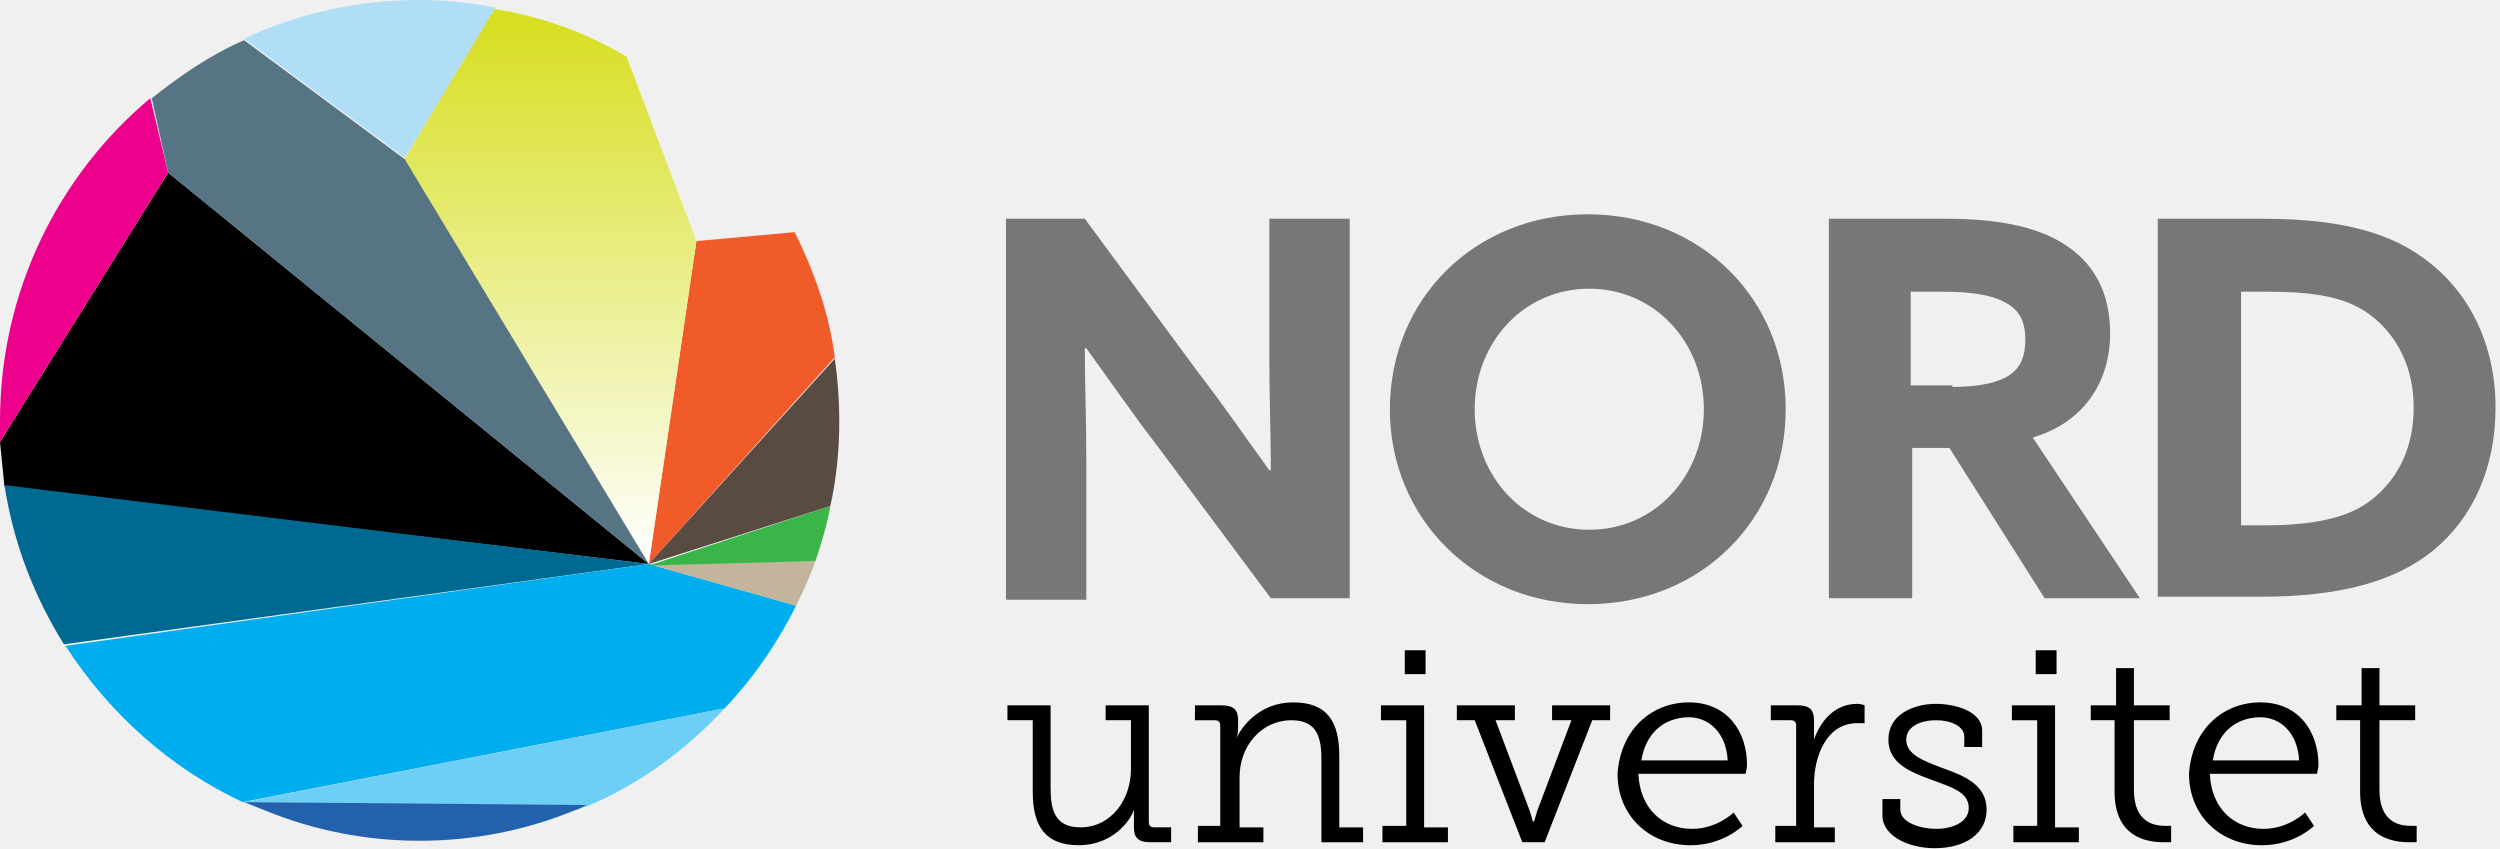
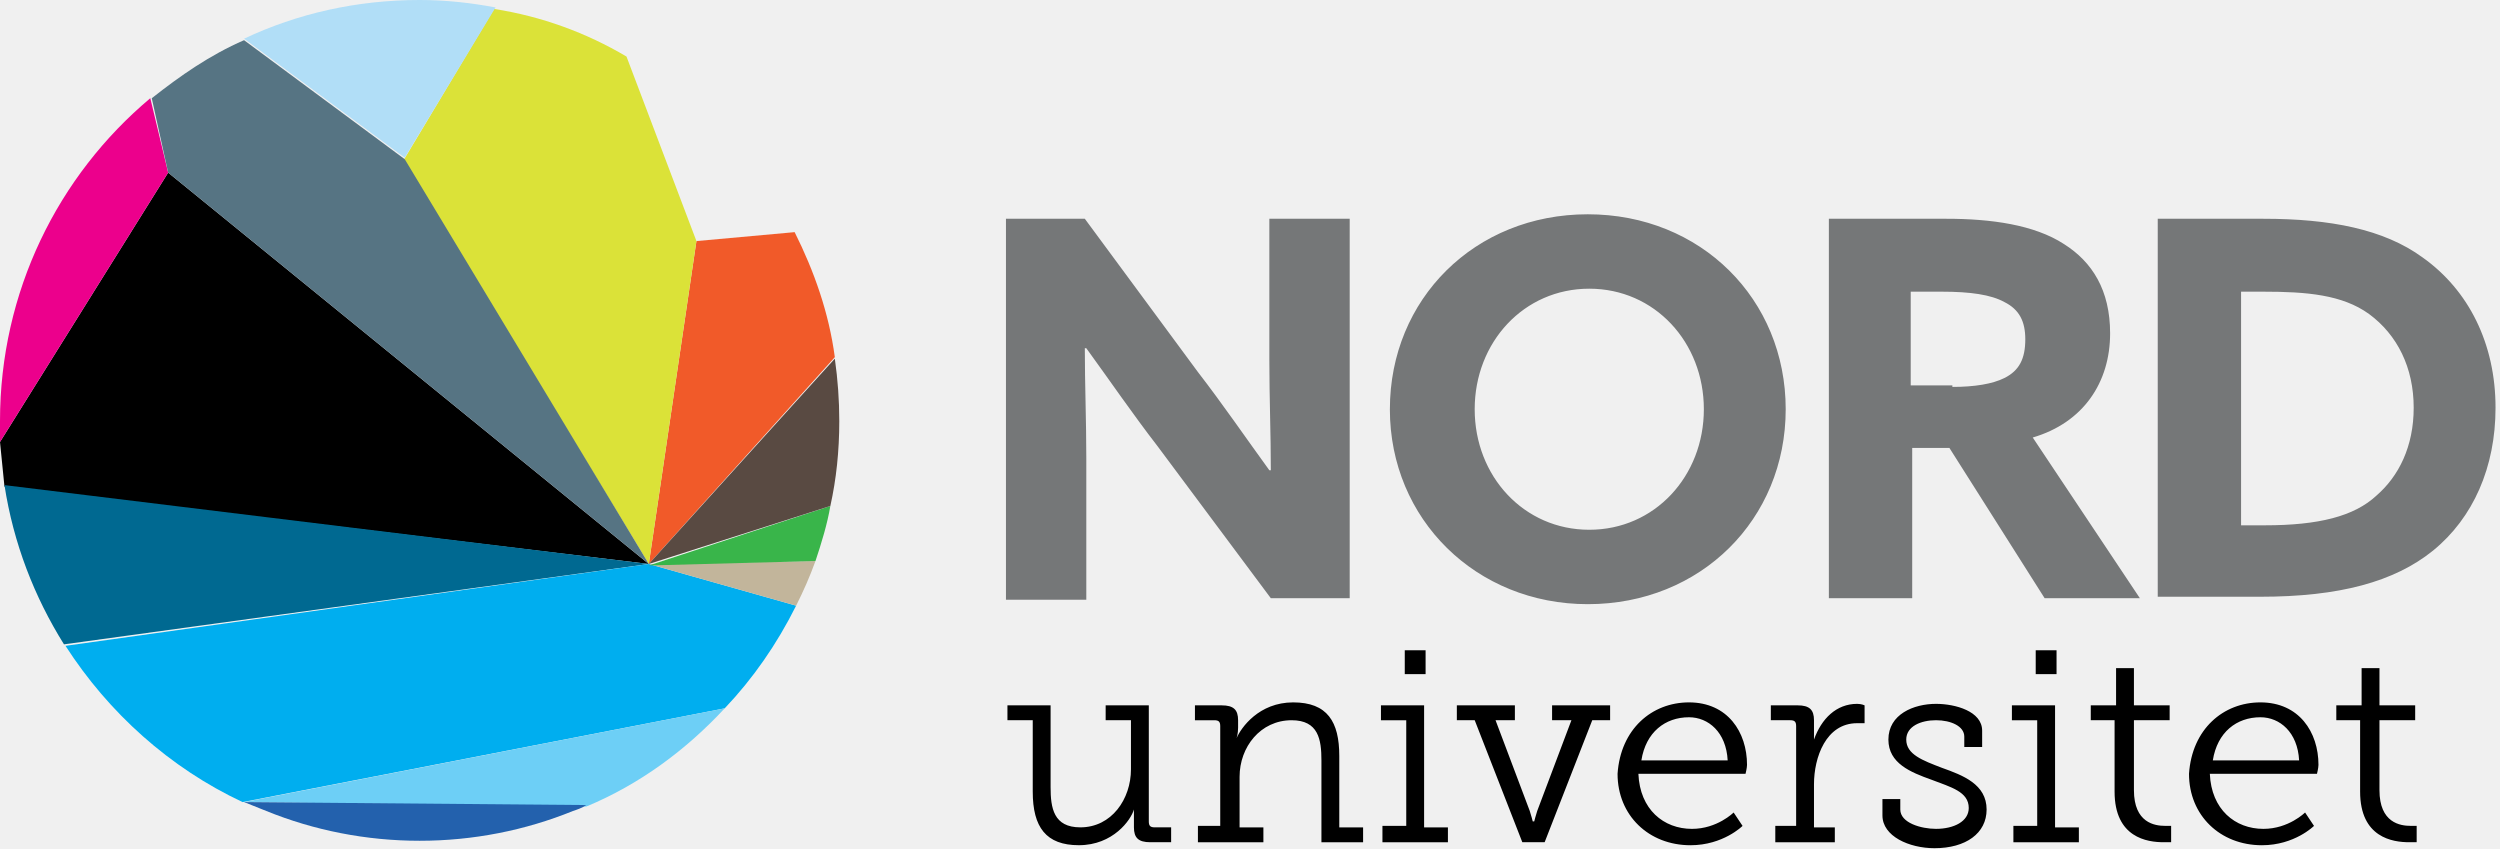
<svg xmlns="http://www.w3.org/2000/svg" viewBox="0 0 168 57">
-   <g clip-path="url(#a)">
+   <g>
    <path fill="#000" d="M11.3 11.6 0 29.7l.3 3 43.3 5.2-32.3-26.3Z" />
    <path fill="#F15A29" d="M43.6 37.9 56.1 24c-.4-3-1.4-5.8-2.7-8.4l-6.6.6-3.2 21.7Z" />
-     <path fill="url(#b)" d="m43.6 37.9 3.2-21.7-4.7-12.4c-2.7-1.6-5.7-2.7-8.9-3.2l-6.1 10.2 16.5 27.1Z" />
+     <path fill="#DBE238" d="m43.6 37.9 3.2-21.7-4.7-12.4c-2.7-1.6-5.7-2.7-8.9-3.2l-6.1 10.2 16.5 27.1Z" />
    <path fill="#EC008C" d="M10.1 6.6C3.9 11.8 0 19.6 0 28.3v1.4l11.3-18.1-1.2-5Z" />
    <path fill="#567483" d="M43.6 37.9 27.2 10.7l-10.8-8c-2.3 1-4.3 2.4-6.2 3.9l1.1 5 32.3 26.3Z" />
    <path fill="#B1DEF7" d="M33.3.5C31.7.2 30 0 28.2 0 24 0 20 .9 16.4 2.6l10.8 8L33.3.5Z" />
    <path fill="#006991" d="M.3 32.6c.6 3.9 2 7.5 4 10.7l39.3-5.4L.3 32.6Z" />
    <path fill="#00AEEF" d="M4.4 43.4c2.9 4.5 7 8.2 11.9 10.5l32.4-6.3c1.9-2 3.5-4.3 4.8-6.9l-9.9-2.8-39.2 5.5Z" />
    <path fill="#C2B59B" d="M53.5 40.7c.5-1 .9-1.9 1.3-3l-11.2.2 9.9 2.8Z" />
    <path fill="#39B54A" d="M54.8 37.7c.4-1.2.8-2.5 1-3.7l-12.2 4 11.2-.3Z" />
    <path fill="#594A42" d="M55.8 34c.4-1.8.6-3.7.6-5.7 0-1.4-.1-2.8-.3-4.2L43.6 37.9 55.8 34Z" />
    <path fill="#6DCFF6" d="M39.4 54.2c3.6-1.5 6.7-3.8 9.3-6.6l-32.3 6.3 23 .3Z" />
    <path fill="#2361AD" d="m16.4 53.9 1.5.6c3.2 1.3 6.7 2 10.3 2 3.6 0 7.1-.7 10.3-2 .3-.1.6-.2.9-.4l-23-.2Z" />
    <path fill="#000" d="M69.4 48.398h-1.7v-1h2.9v5.5c0 1.4.2 2.7 2 2.7 2.1 0 3.4-1.9 3.4-3.9v-3.3h-1.7v-1h2.9v7.8c0 .3.1.4.4.4h1.1v1h-1.4c-.8 0-1.1-.3-1.1-1v-1.2c-.2.7-1.4 2.4-3.7 2.4-2.2 0-3.1-1.2-3.1-3.6v-4.8ZM80.4 55.5H82v-6.7c0-.3-.1-.4-.4-.4h-1.3v-1h1.8c.8 0 1.1.3 1.1 1v.5c0 .4-.1.7-.1.7.3-.7 1.5-2.4 3.8-2.4s3.1 1.3 3.1 3.6v4.8h1.6v1h-2.8v-5.5c0-1.4-.2-2.7-2-2.7-2.1 0-3.5 1.8-3.5 3.8v3.4h1.6v1h-4.4v-1.1h-.1ZM92.9 55.5h1.6v-7.1h-1.7v-1h2.9v8.2h1.6v1h-4.4v-1.1Zm1.5-11.8h1.4v1.6h-1.4v-1.6ZM97.9 47.398h3.9v1h-1.3l2.3 6.1c.1.3.2.7.2.7h.1s.1-.4.2-.7l2.3-6.1h-1.3v-1h3.9v1H107l-3.2 8.2h-1.5l-3.2-8.2h-1.2v-1ZM113.5 47.2c2.6 0 3.9 2 3.9 4.2 0 .2-.1.6-.1.6h-7.2c.1 2.4 1.7 3.7 3.6 3.7 1.7 0 2.8-1.1 2.8-1.1l.6.9s-1.3 1.3-3.5 1.3c-2.8 0-4.9-2-4.9-4.8.2-3 2.3-4.8 4.8-4.8Zm2.6 3.9c-.1-1.9-1.3-2.9-2.6-2.9-1.6 0-2.9 1-3.2 2.9h5.8ZM119.3 55.499h1.4v-6.7c0-.3-.1-.4-.4-.4H119v-1h1.8c.8 0 1.1.3 1.1 1V49.699c.5-1.4 1.5-2.4 2.9-2.4.3 0 .5.1.5.1v1.2h-.5c-2.1 0-2.9 2.3-2.9 4.1v2.9h1.4v1h-4v-1.1ZM126.6 53.699h1.1v.7c0 .9 1.4 1.3 2.4 1.3 1.2 0 2.2-.5 2.2-1.4 0-1.1-1.2-1.4-2.5-1.9-1.4-.5-2.9-1.1-2.9-2.7 0-1.7 1.7-2.4 3.2-2.4 1.3 0 3.1.5 3.1 1.8v1.1H132v-.7c0-.7-.9-1.1-1.9-1.1-1 0-2 .4-2 1.3 0 1 1.1 1.4 2.4 1.9 1.4.5 3 1.1 3 2.8 0 1.6-1.4 2.6-3.5 2.6-1.7 0-3.5-.8-3.5-2.2v-1.1h.1ZM135.3 55.5h1.6v-7.1h-1.7v-1h2.9v8.2h1.6v1h-4.4v-1.1Zm1.5-11.8h1.4v1.6h-1.4v-1.6ZM142.2 48.398h-1.7v-1h1.7v-2.5h1.2v2.5h2.4v1h-2.4v4.7c0 2.2 1.4 2.4 2.1 2.4h.4v1.1h-.5c-1.1 0-3.3-.3-3.3-3.4v-4.8h.1ZM151.901 47.2c2.6 0 3.9 2 3.9 4.2 0 .2-.1.6-.1.6h-7.2c.1 2.4 1.7 3.7 3.6 3.7 1.7 0 2.8-1.1 2.8-1.1l.6.9s-1.3 1.3-3.5 1.3c-2.8 0-4.9-2-4.9-4.8.2-3 2.3-4.8 4.8-4.8Zm2.6 3.9c-.1-1.9-1.3-2.9-2.6-2.9-1.6 0-2.9 1-3.2 2.9h5.8ZM158.7 48.398H157v-1h1.7v-2.5h1.2v2.5h2.4v1h-2.4v4.7c0 2.2 1.4 2.4 2.1 2.4h.4v1.1h-.5c-1.1 0-3.3-.3-3.3-3.4v-4.8h.1Z" />
    <path fill="#757778" d="M77.8 30.001c-1.7-2.2-3.2-4.4-4.8-6.6h-.1c0 2.4.1 4.9.1 7.4v9.5h-5.4v-25.6h5.3l7.6 10.3c1.7 2.2 3.2 4.4 4.8 6.6h.1c0-2.4-.1-4.9-.1-7.4v-9.5h5.4v25.5h-5.3l-7.6-10.2ZM93.4 27.5c0-7.4 5.7-13.1 13.299-13.1 7.6 0 13.3 5.7 13.3 13.1 0 7.4-5.7 13.1-13.3 13.1-7.5 0-13.3-5.7-13.3-13.1Zm21.099 0c0-4.5-3.3-8.1-7.7-8.1s-7.7 3.6-7.7 8.1 3.3 8.1 7.7 8.1 7.7-3.6 7.7-8.1ZM122.8 14.701h8c3 0 5.9.4 7.9 1.7 1.9 1.2 3.1 3.1 3.1 6 0 3.3-1.8 6-5.2 7l7.2 10.8h-6.4l-6.4-10.1h-2.5v10.1h-5.6v-25.5h-.1Zm8.4 11.3c1.5 0 2.7-.2 3.5-.6 1-.5 1.4-1.3 1.4-2.6 0-1.2-.4-2-1.4-2.5-.9-.5-2.3-.7-4.2-.7h-2.1v6.3h2.8v.1ZM145 14.701h7.1c4.5 0 8.1.7 10.7 2.6 3.1 2.2 4.9 5.8 4.9 10.1 0 4-1.5 7.4-4.2 9.6-2.6 2.1-6.3 3.1-11.6 3.1H145v-25.4Zm7.2 20.6c3.6 0 6-.6 7.5-2 1.5-1.3 2.5-3.3 2.5-5.9 0-2.7-1.1-4.9-3-6.3-1.8-1.3-4.2-1.5-7.1-1.5h-1.5v15.7h1.6Z" />
  </g>
-   <defs>
-     <linearGradient id="b" x1="37.006" x2="37.006" y1="37.644" y2="1.668" gradientUnits="userSpaceOnUse">
-       <stop stop-color="#fff" />
-       <stop offset="1" stop-color="#D7DF23" />
-     </linearGradient>
-     <clipPath id="a">
-       <path fill="#fff" d="M0 0h168v57H0z" />
-     </clipPath>
-   </defs>
</svg>
